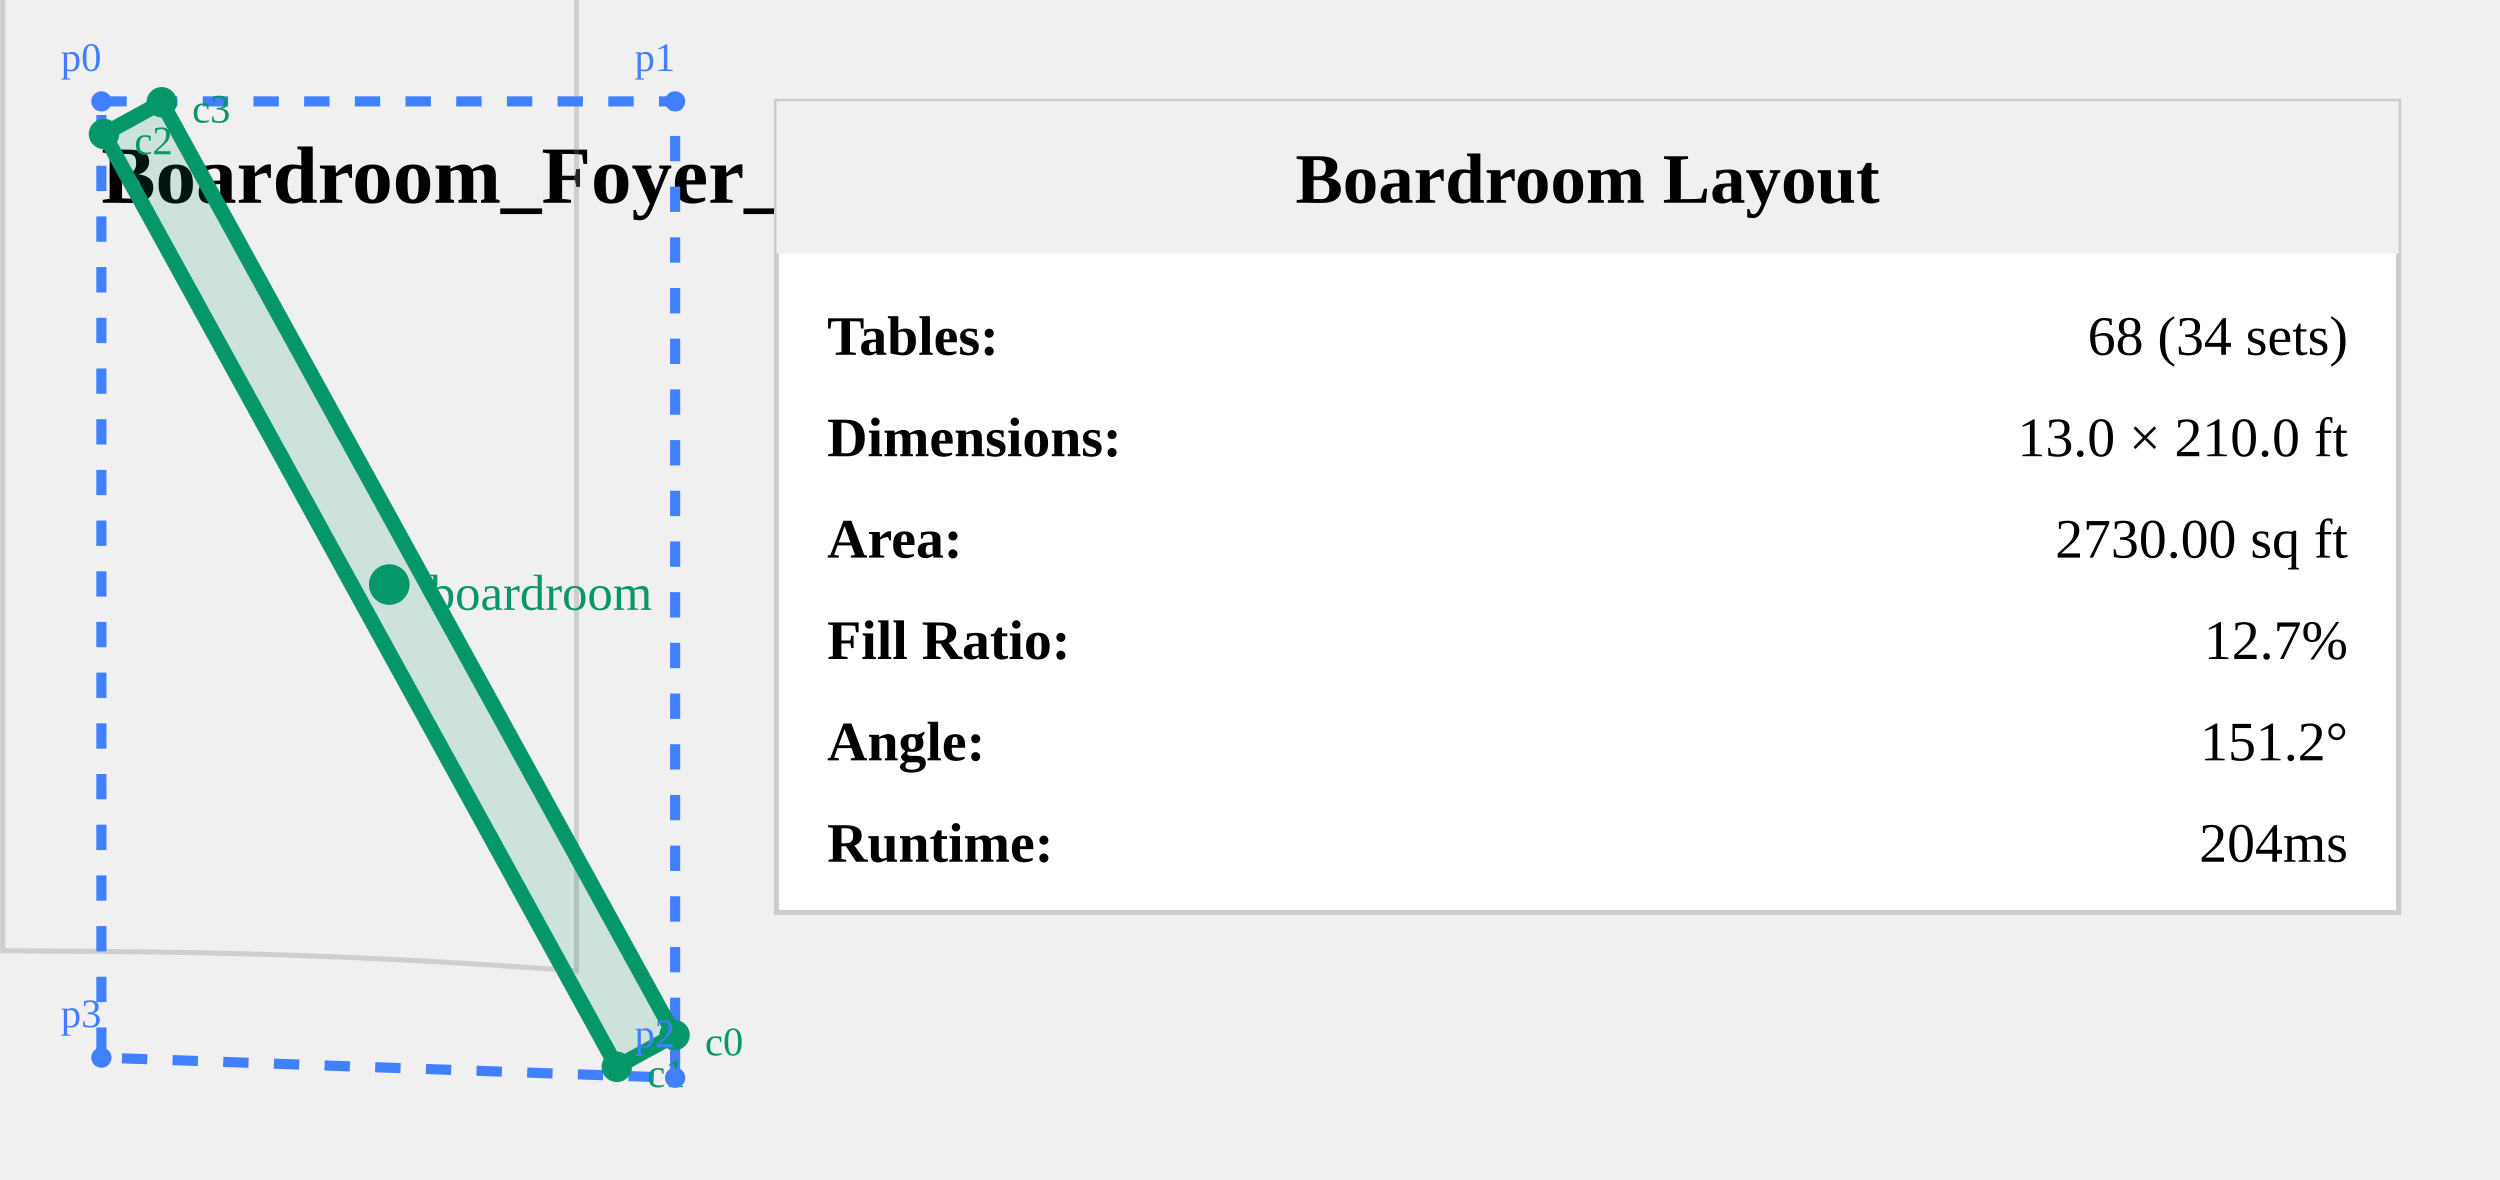
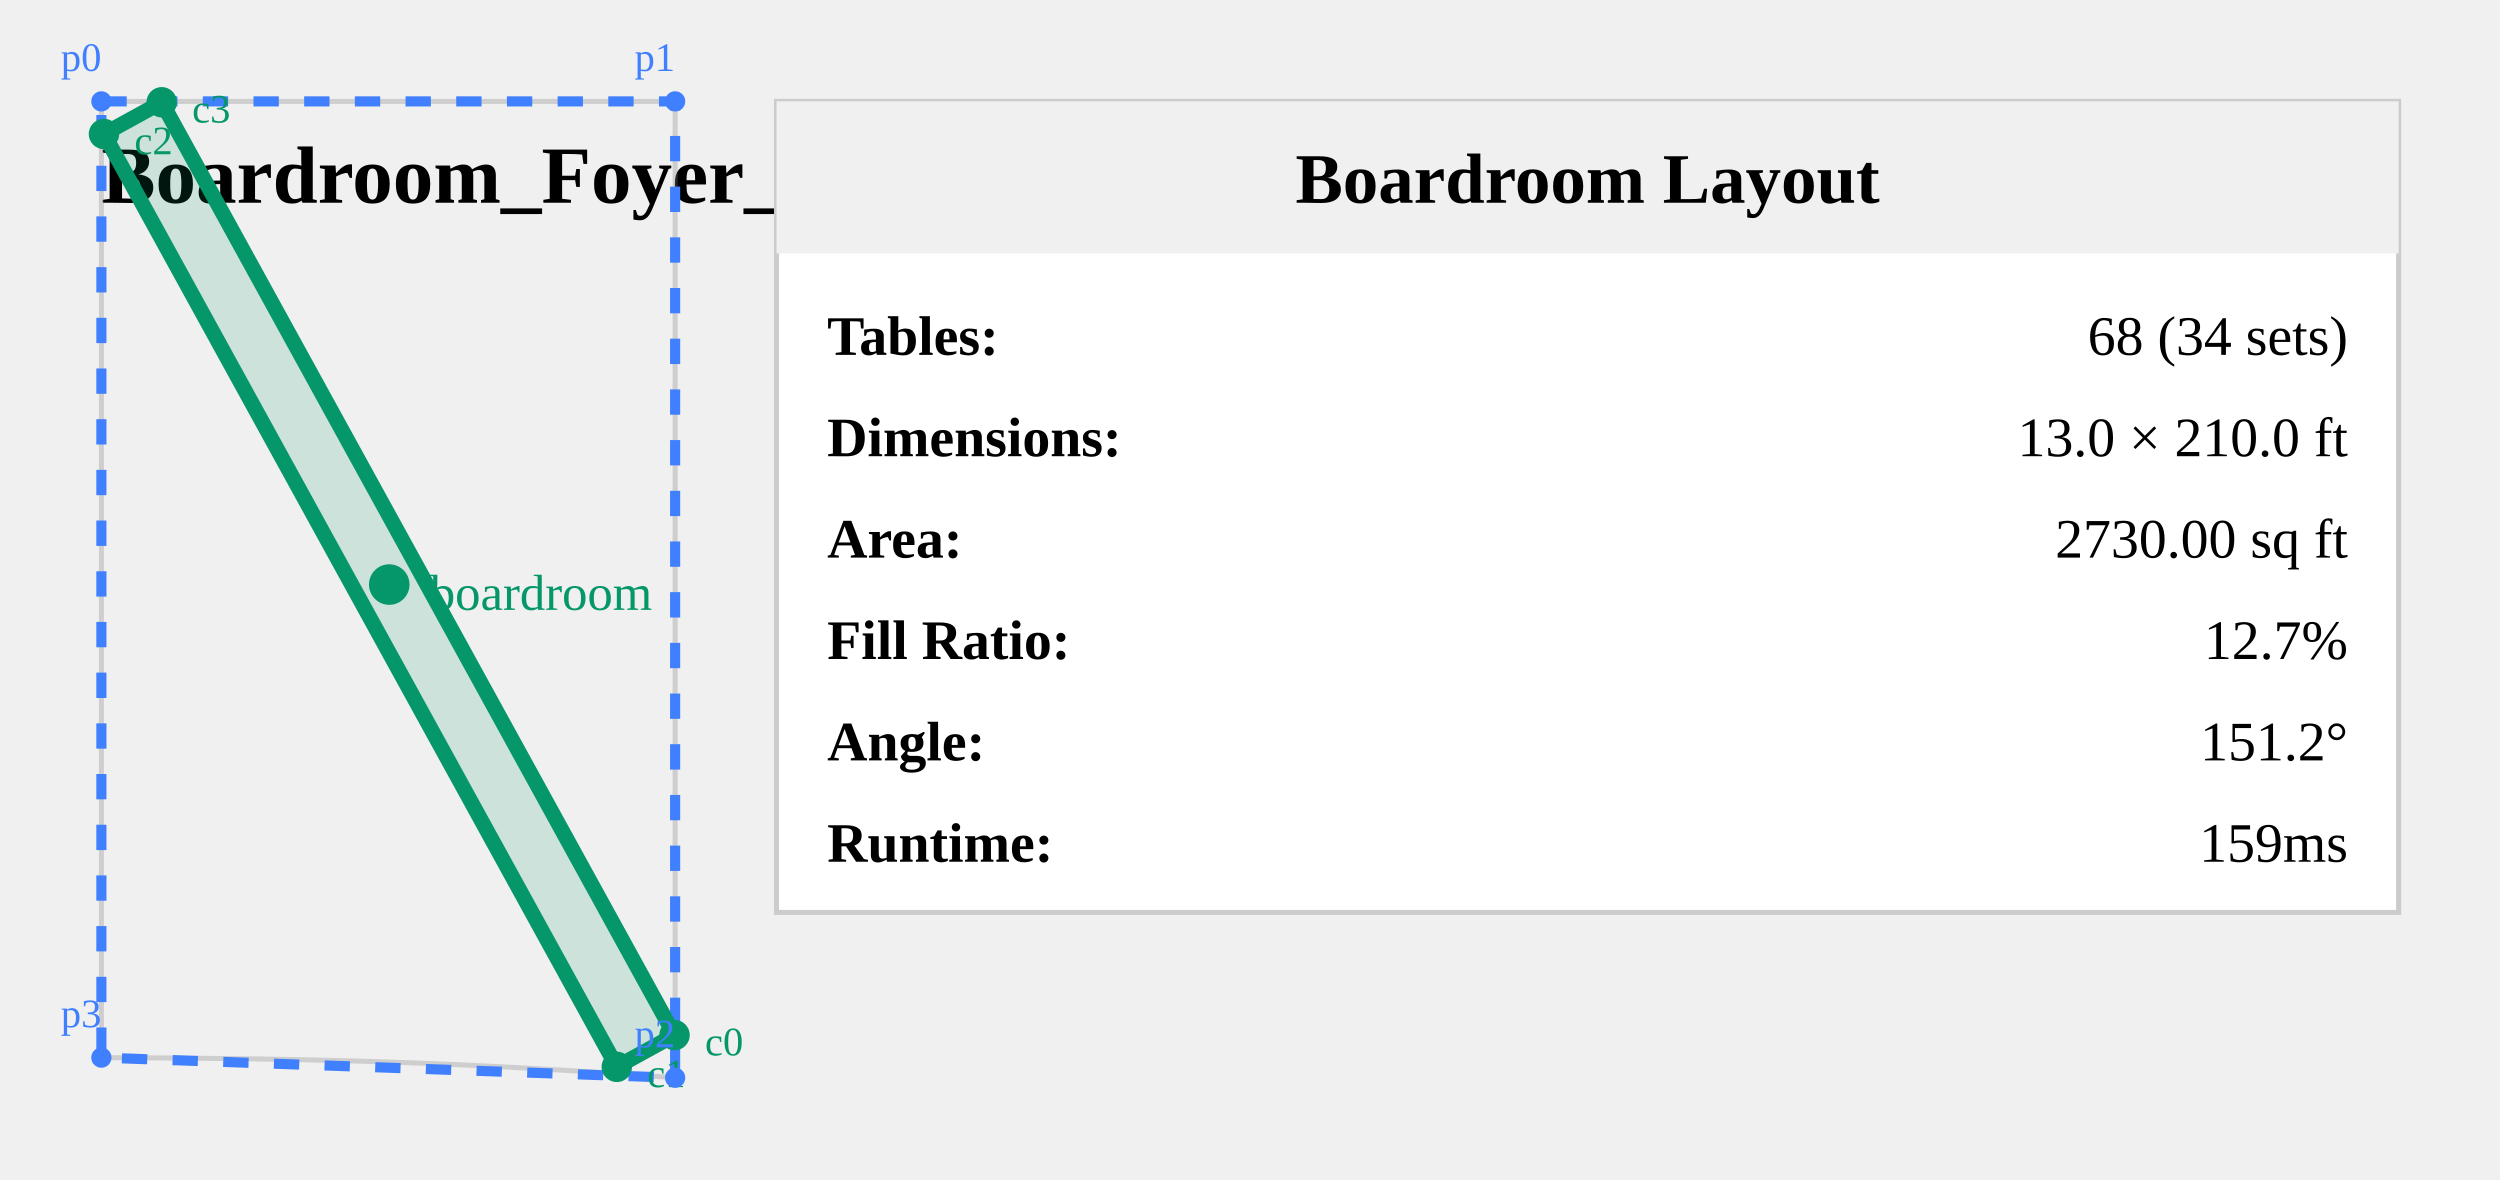
- <svg xmlns="http://www.w3.org/2000/svg" viewBox="98.94 12.256 493.187 232.612" width="493.187" height="232.612" style="background: white;">
-   <text x="118.94" y="52.256" font-size="16" font-weight="bold" fill="#000">
+ <svg xmlns="http://www.w3.org/2000/svg" viewBox="79.488 -8.821 493.184 232.612" width="493.184" height="232.612" style="background: white;">
+   <text x="99.488" y="31.179" font-size="16" font-weight="bold" fill="#000">
    Boardroom_Foyer_0001
  </text>
  <g opacity="0.3">
    <path id="Foyer_Room_Foyer" d="M 212.673,11.179 V 203.792 C 171.684,200.782 143.731,199.955 99.488,199.82 V 11.179 Z" fill="none" stroke="#808080" stroke-width="1" />
  </g>
-   <polygon points="118.94,32.26 232.127,32.256 232.127,224.868 118.943,220.896" fill="none" stroke="#4080ff" stroke-width="2" stroke-dasharray="5,5" />
-   <polygon points="232.011,216.454 220.619,222.717 119.451,38.692 130.843,32.429" fill="rgba(5, 150, 105, 0.15)" stroke="#059669" stroke-width="3" />
-   <circle cx="175.731" cy="127.573" r="4" fill="#059669" />
-   <text x="183.731" y="132.573" font-size="10" fill="#059669">boardroom</text>
-   <circle cx="232.011" cy="216.454" r="3" fill="#059669" />
-   <text x="238.011" y="220.454" font-size="8" fill="#059669">c0</text>
-   <circle cx="220.619" cy="222.717" r="3" fill="#059669" />
-   <text x="226.619" y="226.717" font-size="8" fill="#059669">c1</text>
-   <circle cx="119.451" cy="38.692" r="3" fill="#059669" />
-   <text x="125.451" y="42.692" font-size="8" fill="#059669">c2</text>
-   <circle cx="130.843" cy="32.429" r="3" fill="#059669" />
-   <text x="136.843" y="36.429" font-size="8" fill="#059669">c3</text>
-   <circle cx="118.94" cy="32.26" r="2" fill="#4080ff" />
-   <text x="110.94" y="26.26" font-size="8" fill="#4080ff">p0</text>
-   <circle cx="232.127" cy="32.256" r="2" fill="#4080ff" />
-   <text x="224.127" y="26.256" font-size="8" fill="#4080ff">p1</text>
-   <circle cx="232.127" cy="224.868" r="2" fill="#4080ff" />
-   <text x="224.127" y="218.868" font-size="8" fill="#4080ff">p2</text>
-   <circle cx="118.943" cy="220.896" r="2" fill="#4080ff" />
-   <text x="110.943" y="214.896" font-size="8" fill="#4080ff">p3</text>
-   <g transform="translate(252.1275, 32.25559)">
+   <polygon points="99.49,11.18 212.673,11.179 212.673,203.792 99.488,199.82" fill="none" stroke="#4080ff" stroke-width="2" stroke-dasharray="5,5" />
+   <polygon points="212.557,195.377 201.165,201.64 99.997,17.616 111.389,11.353" fill="rgba(5, 150, 105, 0.15)" stroke="#059669" stroke-width="3" />
+   <circle cx="156.277" cy="106.497" r="4" fill="#059669" />
+   <text x="164.277" y="111.497" font-size="10" fill="#059669">boardroom</text>
+   <circle cx="212.557" cy="195.377" r="3" fill="#059669" />
+   <text x="218.557" y="199.377" font-size="8" fill="#059669">c0</text>
+   <circle cx="201.165" cy="201.64" r="3" fill="#059669" />
+   <text x="207.165" y="205.64" font-size="8" fill="#059669">c1</text>
+   <circle cx="99.997" cy="17.616" r="3" fill="#059669" />
+   <text x="105.997" y="21.616" font-size="8" fill="#059669">c2</text>
+   <circle cx="111.389" cy="11.353" r="3" fill="#059669" />
+   <text x="117.389" y="15.353" font-size="8" fill="#059669">c3</text>
+   <circle cx="99.49" cy="11.18" r="2" fill="#4080ff" />
+   <text x="91.49" y="5.18" font-size="8" fill="#4080ff">p0</text>
+   <circle cx="212.673" cy="11.179" r="2" fill="#4080ff" />
+   <text x="204.673" y="5.179" font-size="8" fill="#4080ff">p1</text>
+   <circle cx="212.673" cy="203.792" r="2" fill="#4080ff" />
+   <text x="204.673" y="197.792" font-size="8" fill="#4080ff">p2</text>
+   <circle cx="99.488" cy="199.82" r="2" fill="#4080ff" />
+   <text x="91.488" y="193.82" font-size="8" fill="#4080ff">p3</text>
+   <g transform="translate(232.6725, 11.17938)">
    <rect x="0" y="0" width="320" height="160" fill="white" stroke="#ccc" stroke-width="1" />
    <rect x="0" y="0" width="320" height="30" fill="#f0f0f0" />
    <text x="160" y="20" font-size="14" font-weight="bold" text-anchor="middle">Boardroom Layout</text>
    <text x="10" y="50" font-size="11" font-weight="bold">Tables:</text>
    <text x="310" y="50" font-size="11" text-anchor="end">68 (34 sets)</text>
    <text x="10" y="70" font-size="11" font-weight="bold">Dimensions:</text>
    <text x="310" y="70" font-size="11" text-anchor="end">13.0 × 210.0 ft</text>
    <text x="10" y="90" font-size="11" font-weight="bold">Area:</text>
    <text x="310" y="90" font-size="11" text-anchor="end">2730.00 sq ft</text>
    <text x="10" y="110" font-size="11" font-weight="bold">Fill Ratio:</text>
    <text x="310" y="110" font-size="11" text-anchor="end">12.7%</text>
    <text x="10" y="130" font-size="11" font-weight="bold">Angle:</text>
    <text x="310" y="130" font-size="11" text-anchor="end">151.2°</text>
    <text x="10" y="150" font-size="11" font-weight="bold">Runtime:</text>
-     <text x="310" y="150" font-size="11" text-anchor="end">204ms</text>
+     <text x="310" y="150" font-size="11" text-anchor="end">159ms</text>
  </g>
</svg>
